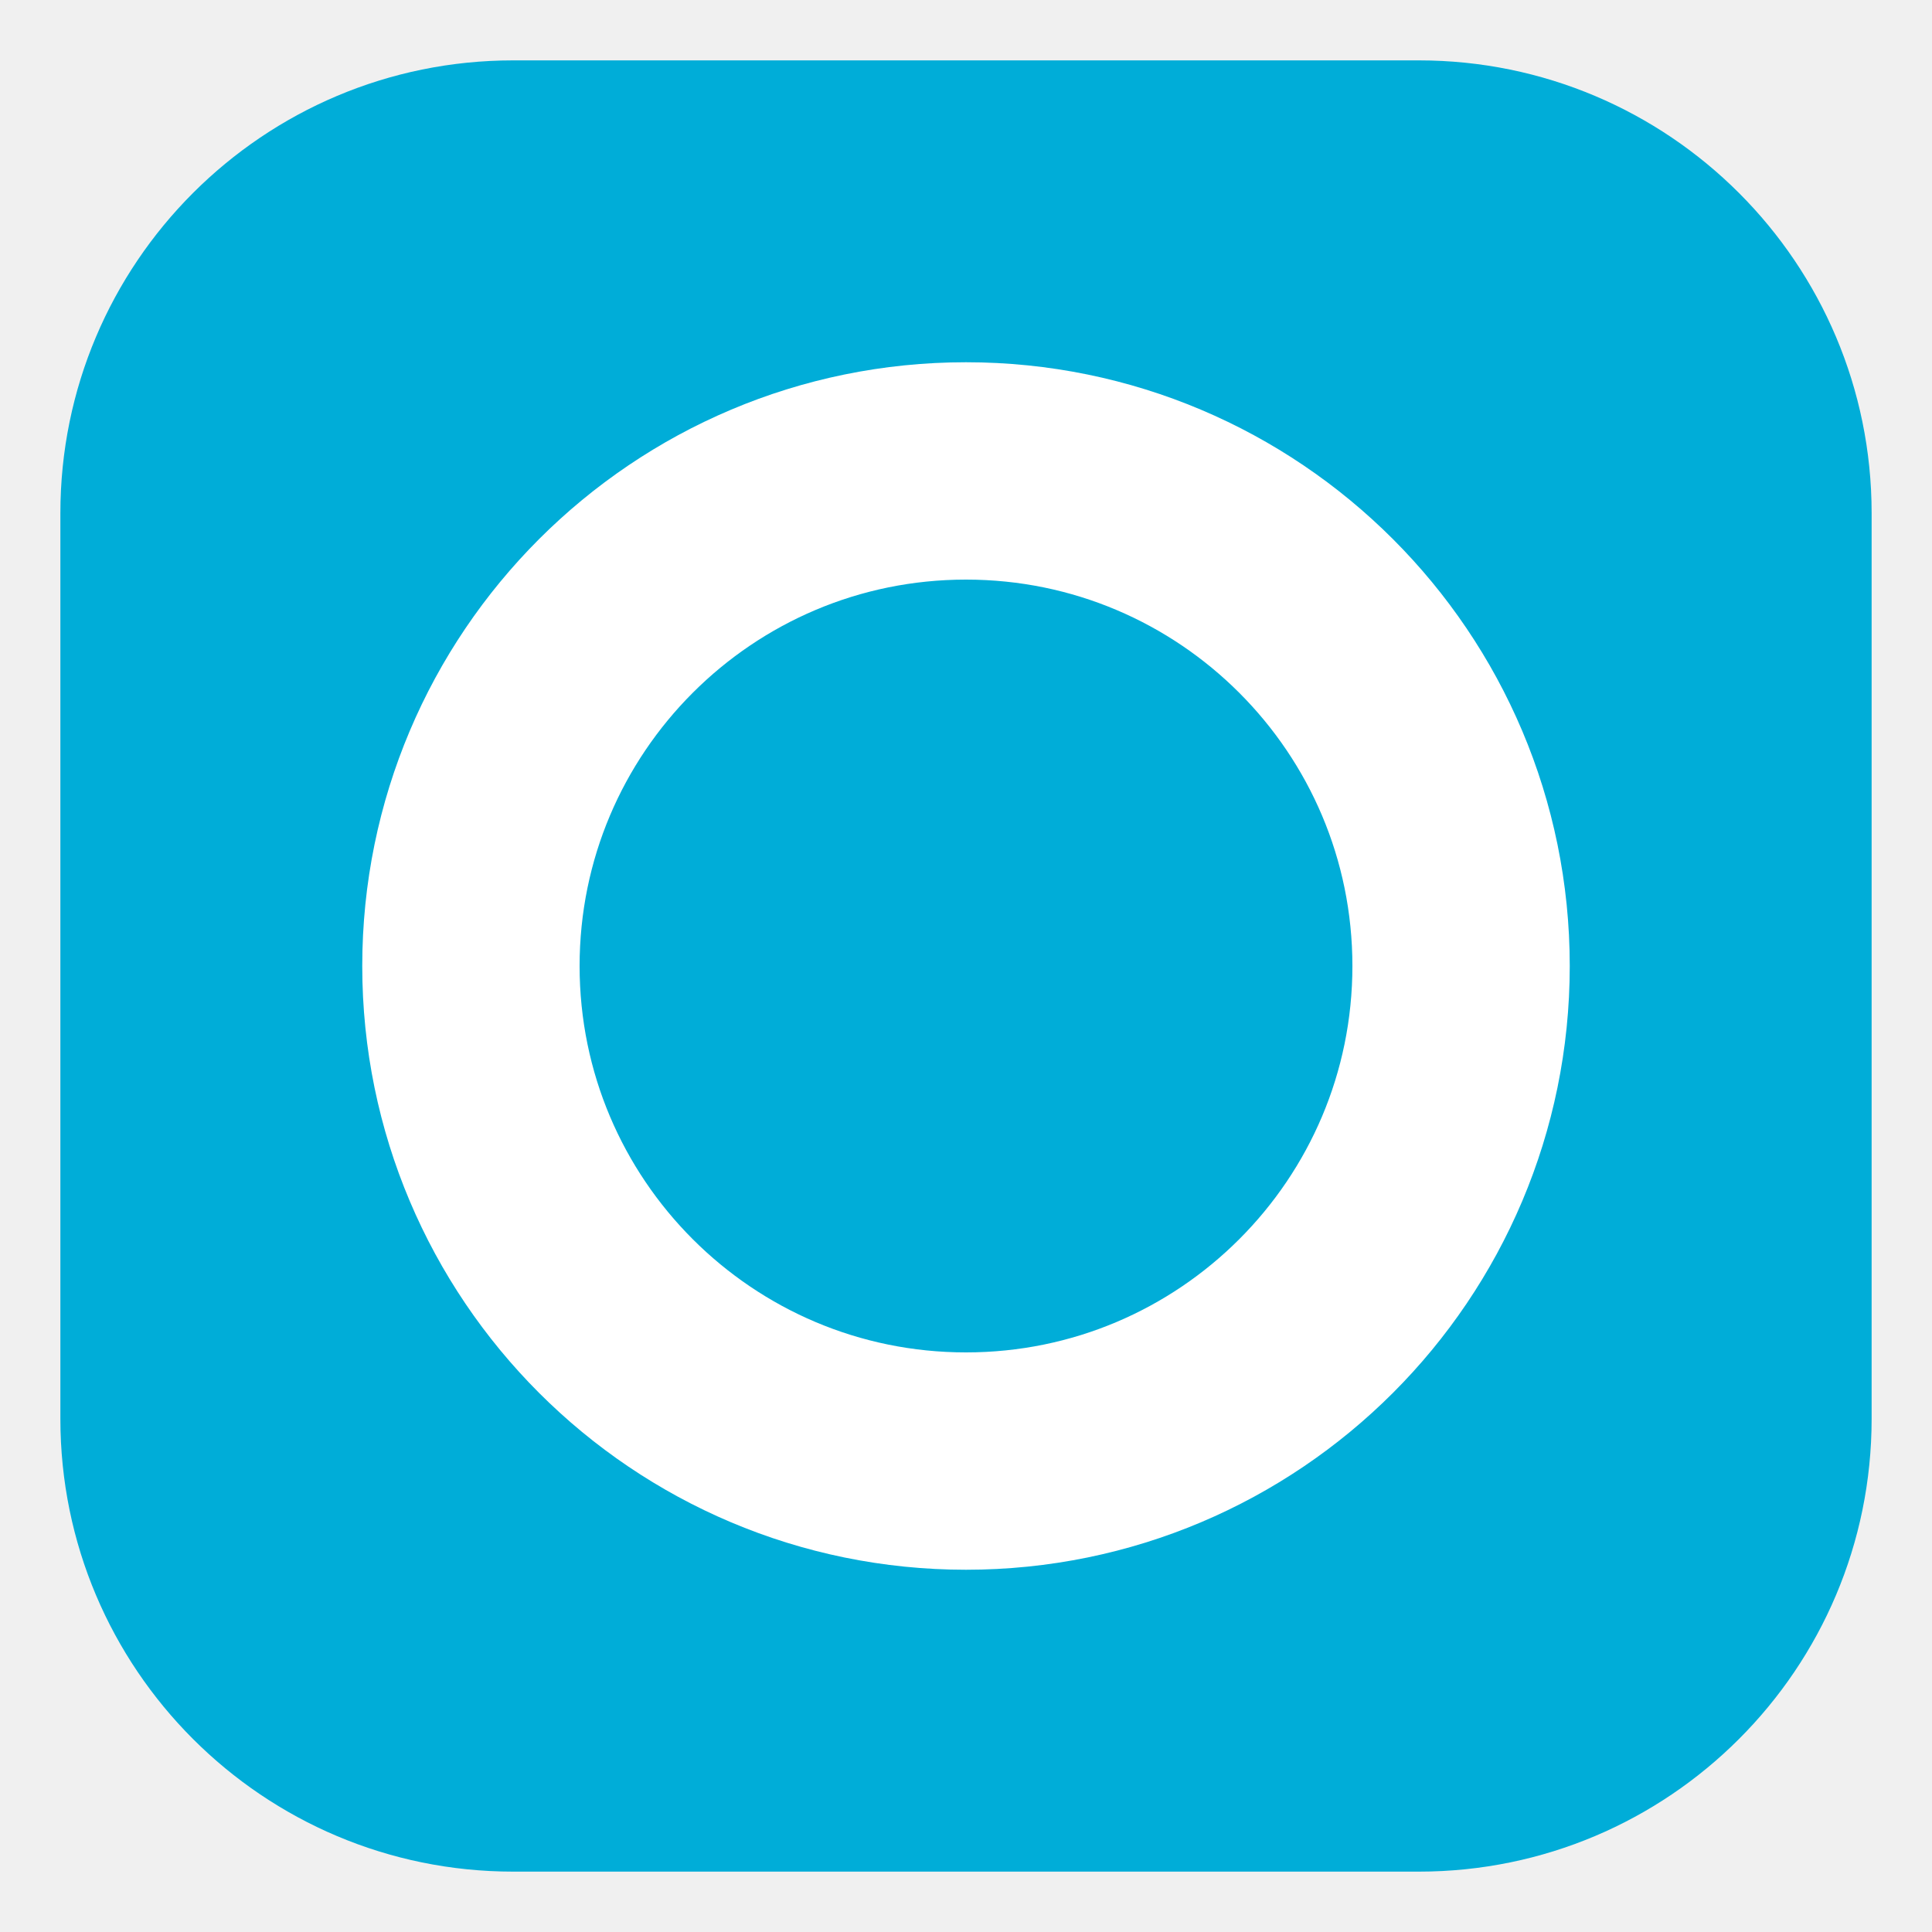
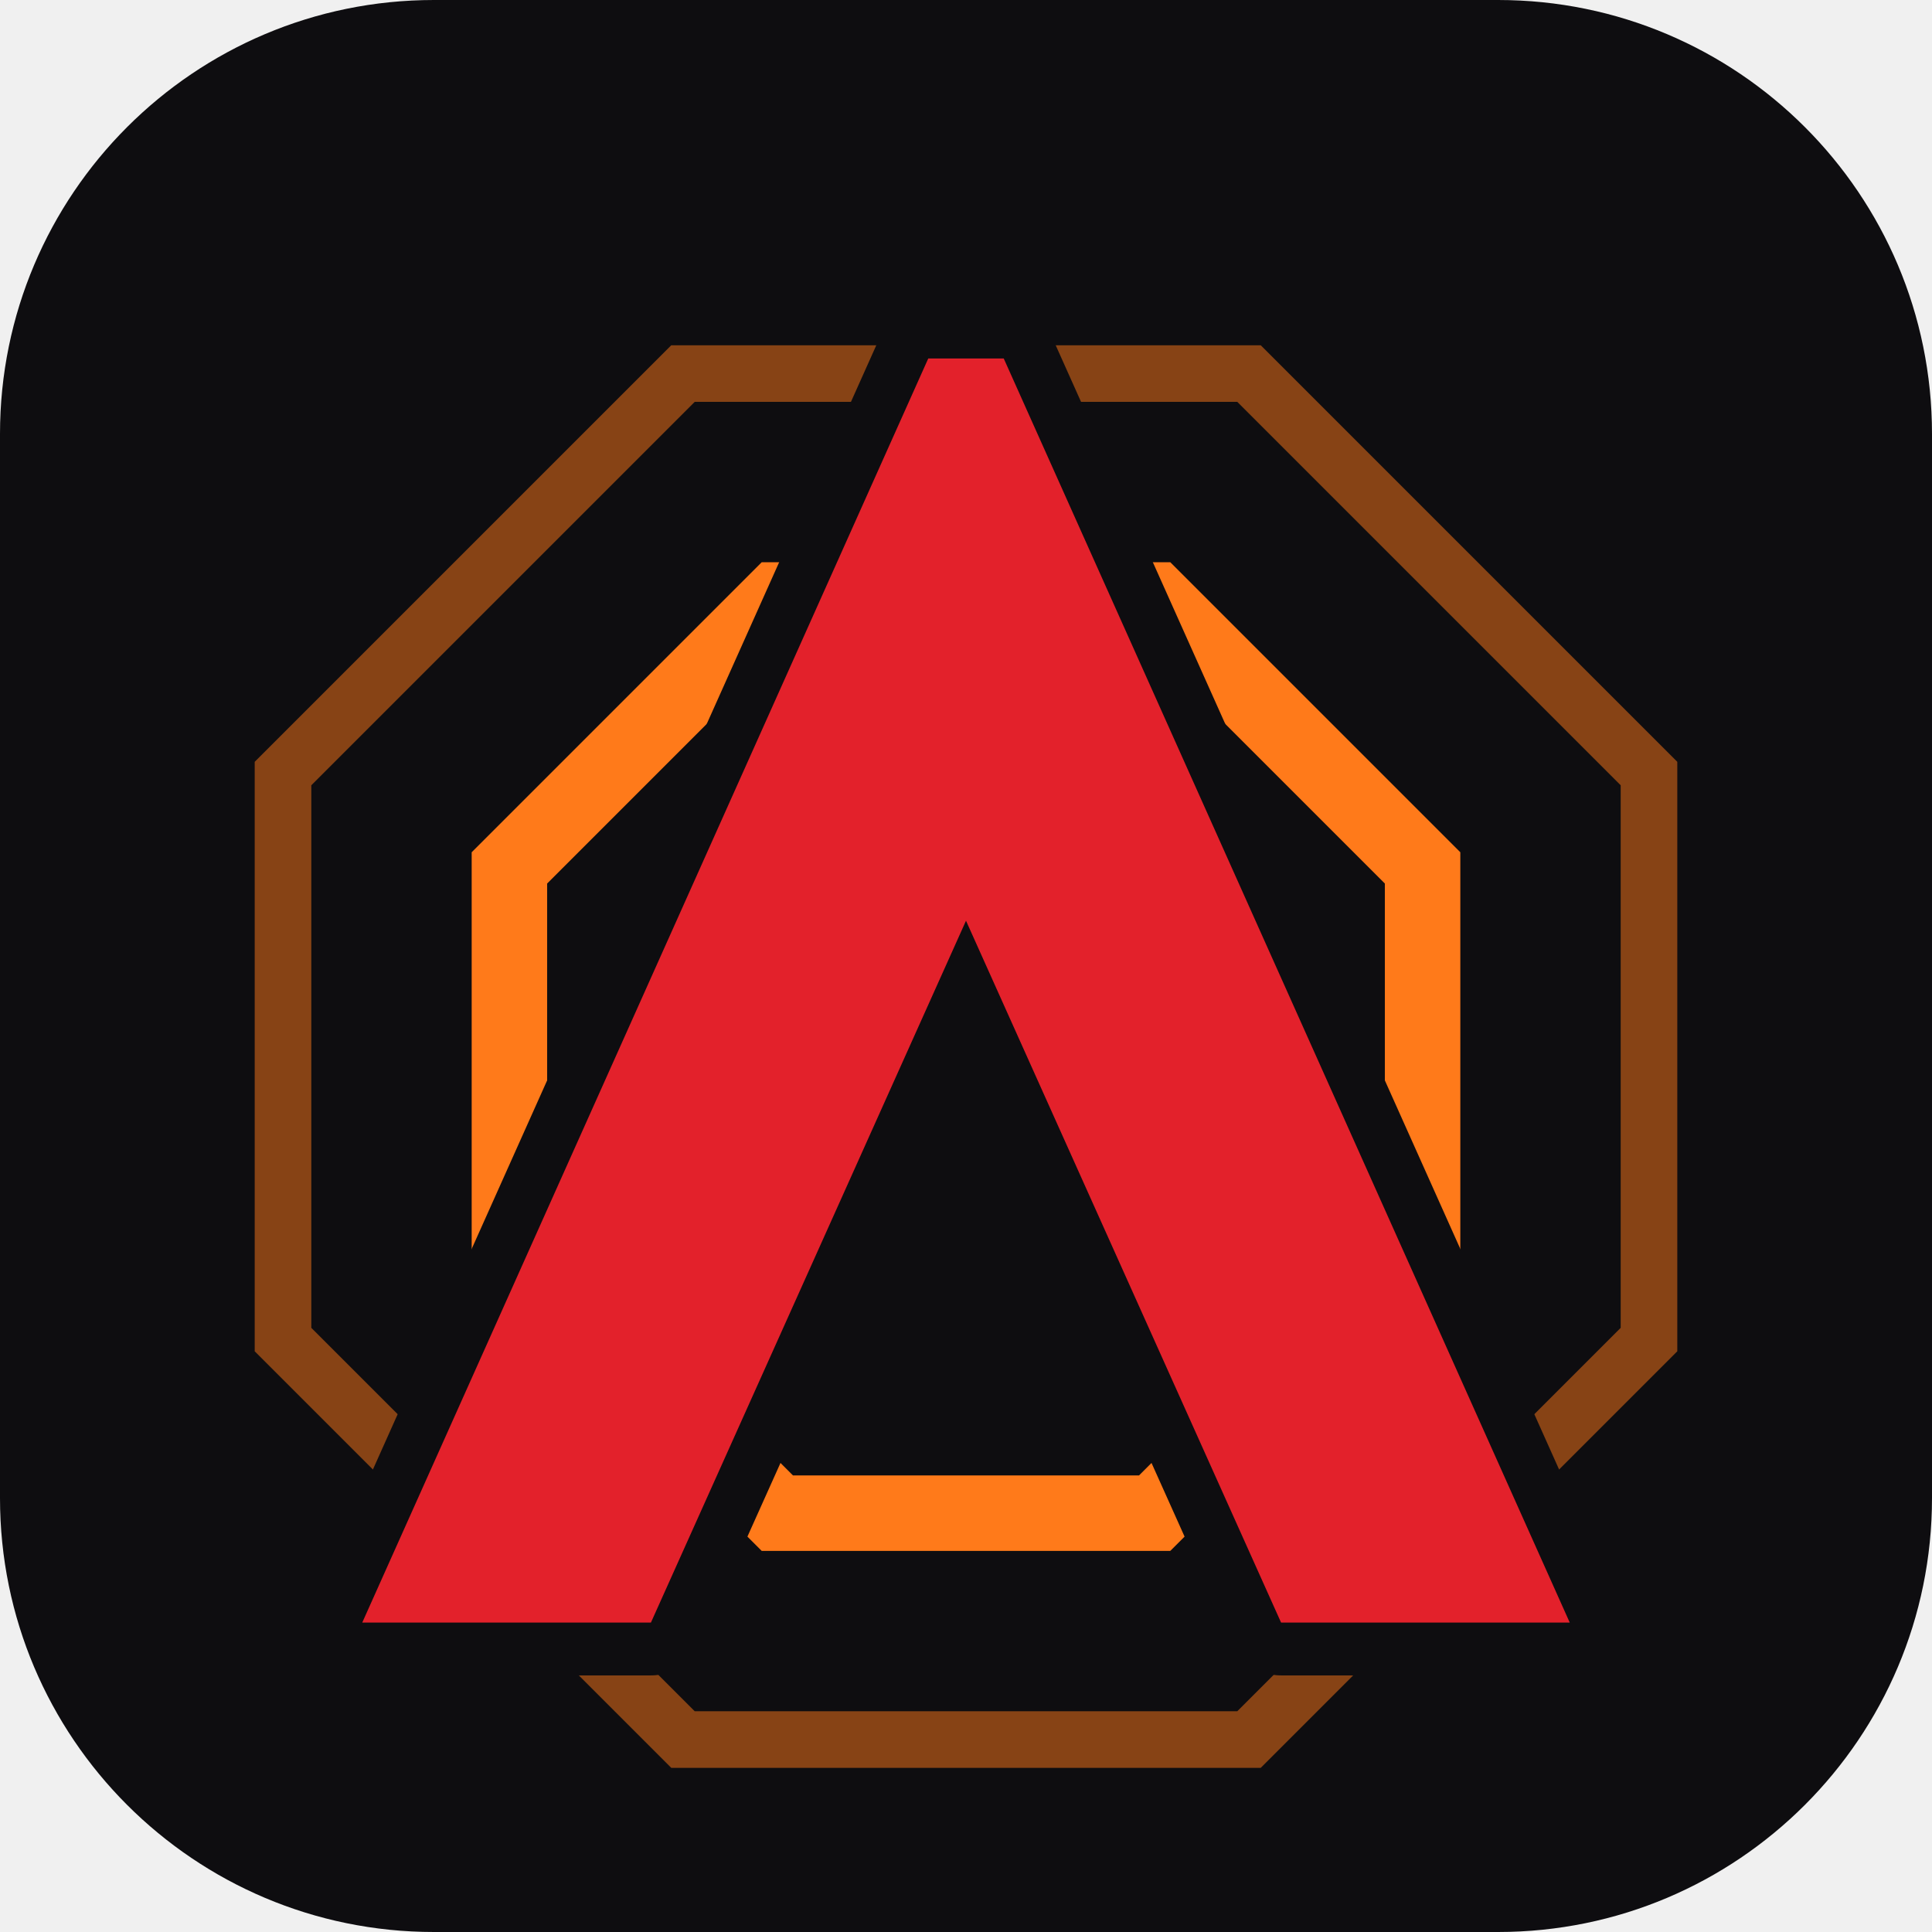
- <svg xmlns="http://www.w3.org/2000/svg" viewBox="0 0 32 32">
-   <rect width="30" height="30" x="1" y="1" fill="#00add8" rx="7.5" />
-   <circle cx="16" cy="16" r="8.2" fill="none" stroke="#fff" stroke-width="3.6" />
+ <svg xmlns="http://www.w3.org/2000/svg" viewBox="0 0 1024 1024">
+   <rect width="1024" height="1024" rx="230" fill="#0e0d10" />
+   <path d="M754 660 612 802 412 802 270 660 270 460 412 318 612 318 754 460Z" fill="none" stroke="#ff7a1a" stroke-width="40" />
+   <path d="M874 710 662 922 362 922 150 710 150 410 362 198 662 198 874 410Z" fill="none" stroke="#ff7a1a" stroke-width="30" opacity=".5" />
+   <path d="M192 860 492 190 532 190 832 860 679 860 512 488 345 860Z" fill="#e3212b" stroke="#0e0d10" stroke-width="56" stroke-linejoin="round" paint-order="stroke" />
</svg>
